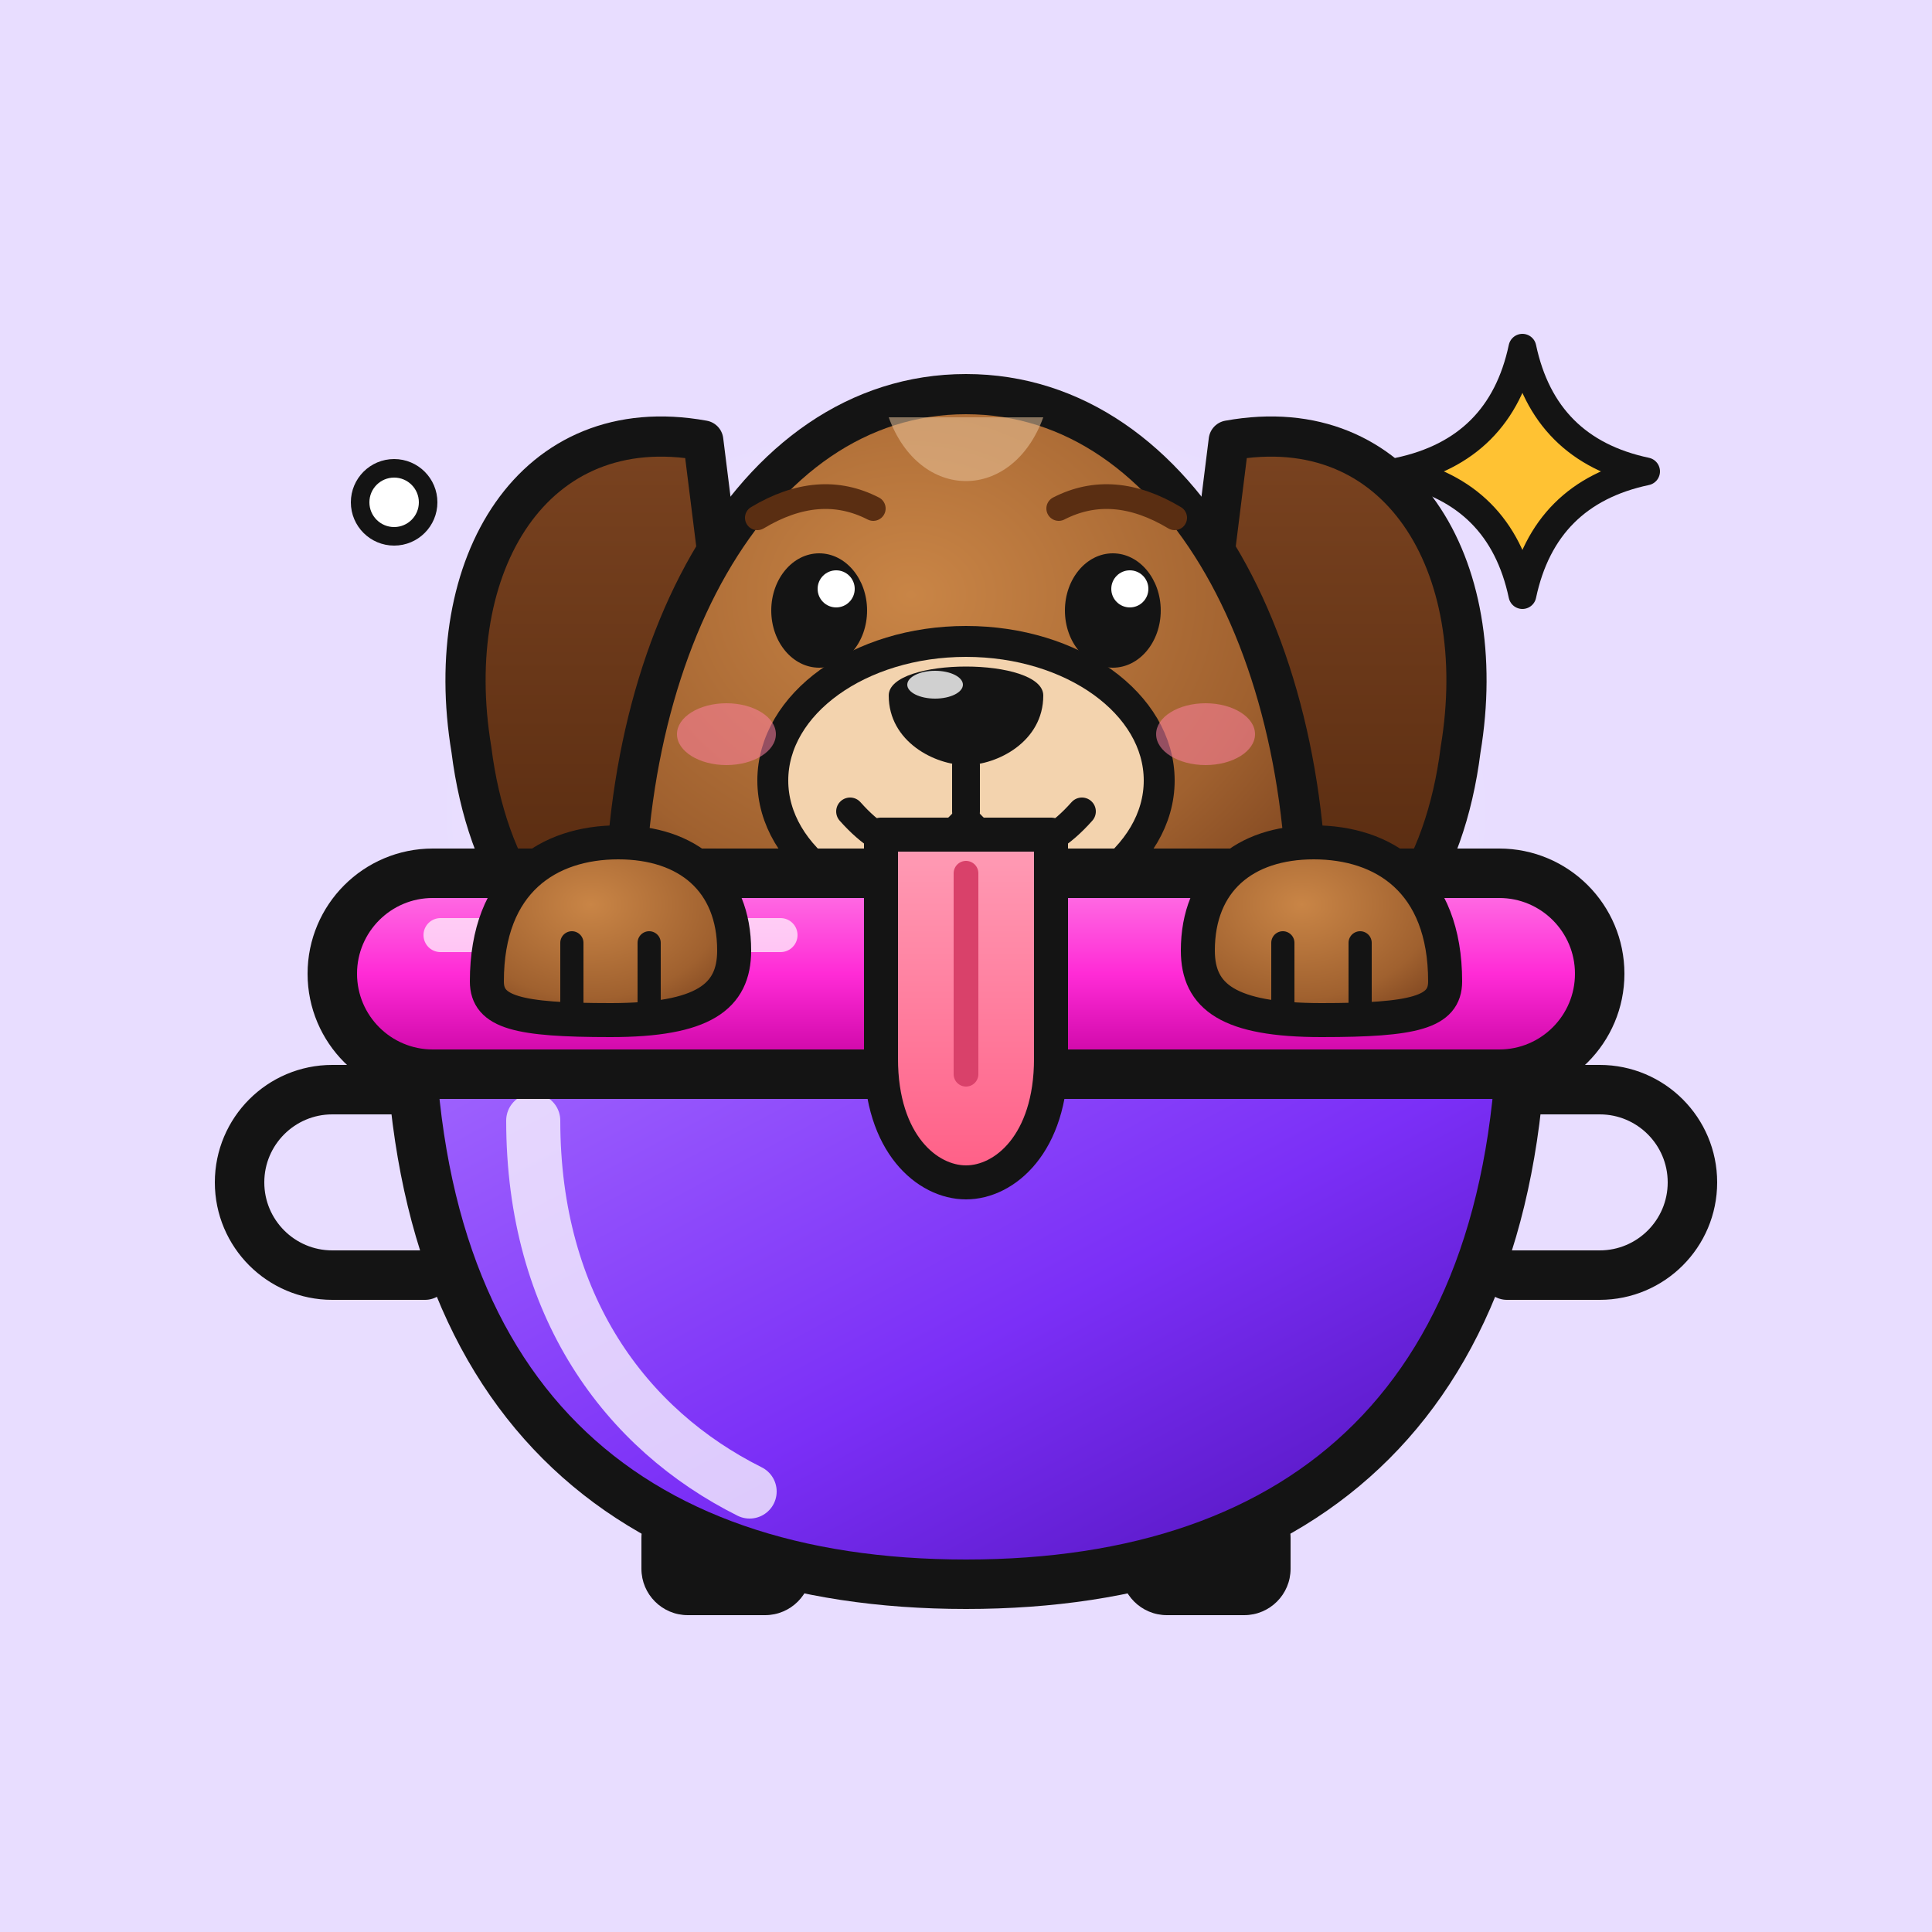
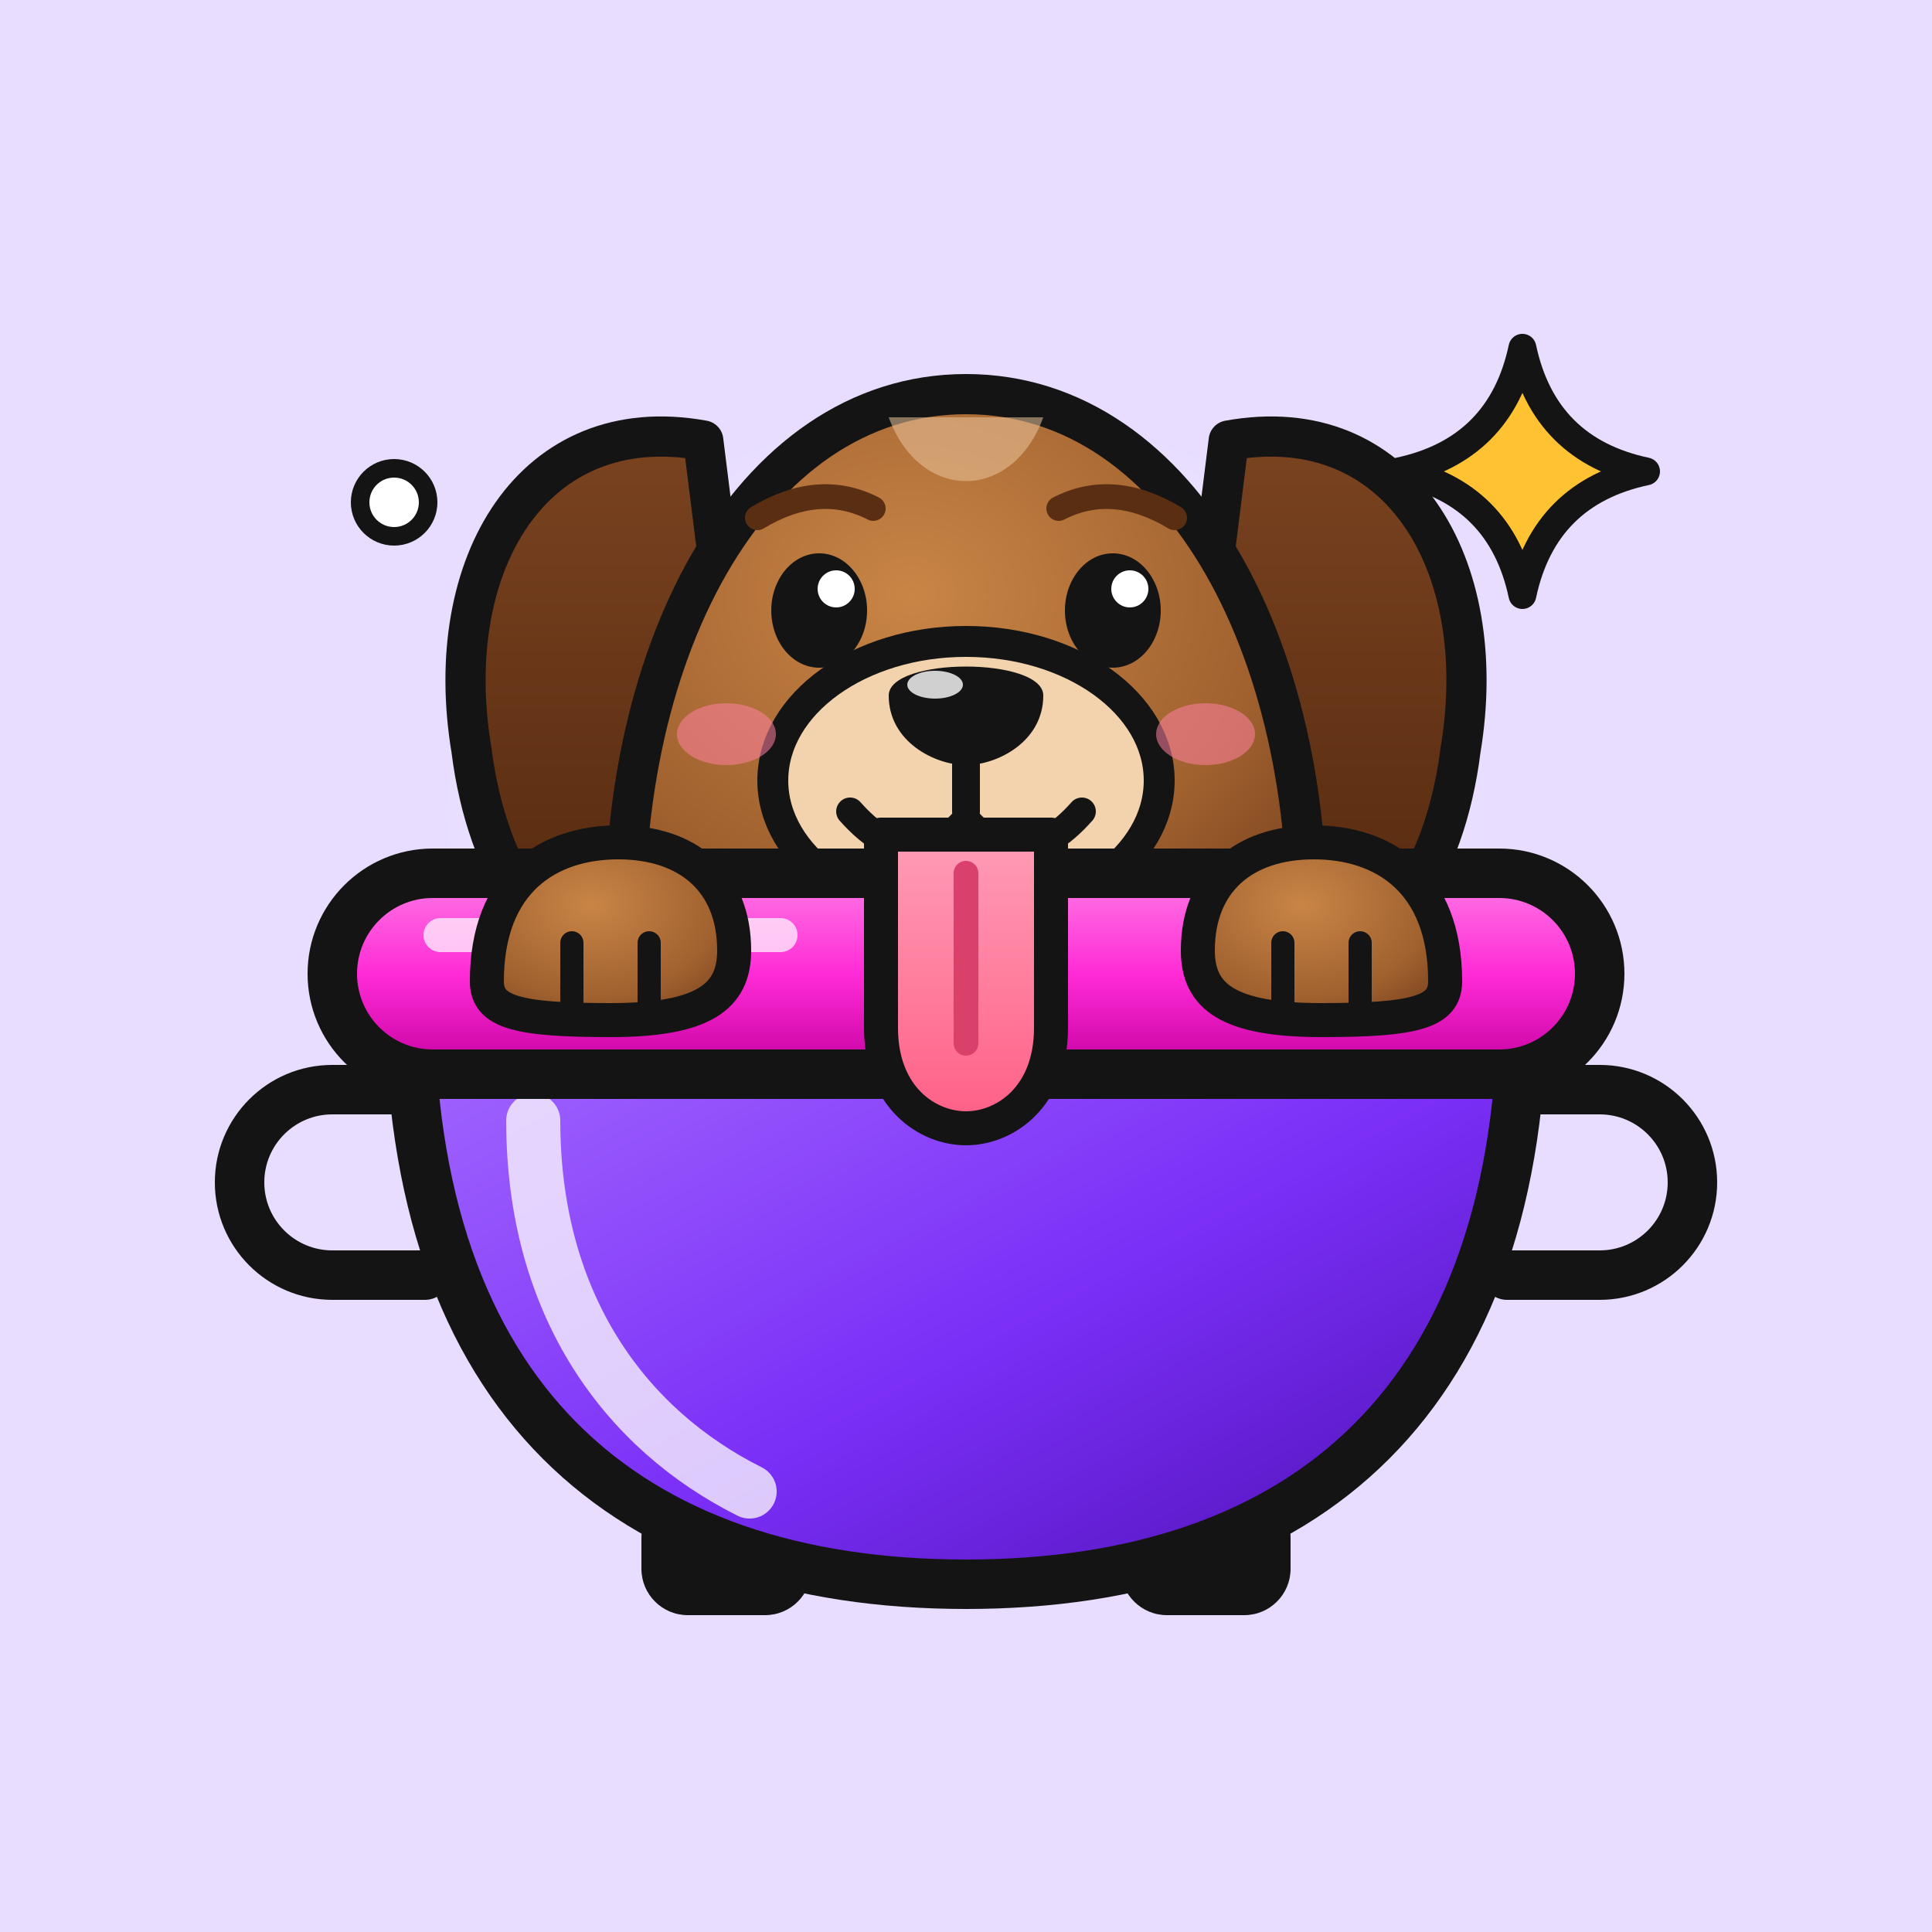
<svg xmlns="http://www.w3.org/2000/svg" viewBox="0 0 512 512" width="512" height="512" role="img" aria-labelledby="t">
  <defs>
    <linearGradient id="potBody" x1="0" y1="0" x2="1" y2="1">
      <stop offset="0" stop-color="#A46BFF" />
      <stop offset=".55" stop-color="#7B2FF7" />
      <stop offset="1" stop-color="#4B0FB0" />
    </linearGradient>
    <linearGradient id="rim" x1="0" y1="0" x2="0" y2="1">
      <stop offset="0" stop-color="#FF7BE6" />
      <stop offset=".5" stop-color="#FF2BD6" />
      <stop offset="1" stop-color="#C4009F" />
    </linearGradient>
    <radialGradient id="fur" cx=".42" cy=".35" r=".75">
      <stop offset="0" stop-color="#C98546" />
      <stop offset=".7" stop-color="#A0612F" />
      <stop offset="1" stop-color="#7E4520" />
    </radialGradient>
    <linearGradient id="ear" x1="0" y1="0" x2="0" y2="1">
      <stop offset="0" stop-color="#7A4320" />
      <stop offset="1" stop-color="#55290F" />
    </linearGradient>
    <linearGradient id="tongue" x1="0" y1="0" x2="0" y2="1">
      <stop offset="0" stop-color="#FF9DB6" />
      <stop offset="1" stop-color="#FF5E86" />
    </linearGradient>
    <radialGradient id="glow" cx=".5" cy=".5" r=".5">
      <stop offset="0" stop-color="#FFFFFF" stop-opacity=".85" />
      <stop offset="1" stop-color="#FFFFFF" stop-opacity="0" />
    </radialGradient>
  </defs>
  <rect width="512" height="512" fill="#E8DDFF" />
  <g transform="translate(51.2 51.2) scale(4.096)">
    <ellipse cx="50" cy="40" rx="34" ry="26" fill="url(#glow)" />
    <path d="M14 58 h-5 a6 6 0 0 0 0 12 h6" fill="none" stroke="#141414" stroke-linejoin="round" stroke-linecap="round" stroke-width="3.2" />
    <path d="M86 58 h5 a6 6 0 0 1 0 12 h-6" fill="none" stroke="#141414" stroke-linejoin="round" stroke-linecap="round" stroke-width="3.2" />
    <rect x="29" y="84" width="11" height="8" rx="3" fill="#141414" />
    <rect x="60" y="84" width="11" height="8" rx="3" fill="#141414" />
    <path d="M14 52 C14 78 28 90 50 90 C72 90 86 78 86 52 Z" fill="url(#potBody)" stroke="#141414" stroke-linejoin="round" stroke-linecap="round" stroke-width="3.2" />
    <path d="M22 60 C22 72 28 80 36 84" fill="none" stroke="#FFFFFF" stroke-opacity=".75" stroke-width="3.5" stroke-linecap="round" />
    <circle cx="23" cy="56" r="1.8" fill="#FFFFFF" fill-opacity=".8" />
    <path d="M33 16 C22 14 16 24 18 36 C19 44 23 50 28 49 C33 48 34 40 35 32 Z" fill="url(#ear)" stroke="#141414" stroke-linejoin="round" stroke-linecap="round" stroke-width="2.6" />
    <path d="M67 16 C78 14 84 24 82 36 C81 44 77 50 72 49 C67 48 66 40 65 32 Z" fill="url(#ear)" stroke="#141414" stroke-linejoin="round" stroke-linecap="round" stroke-width="2.6" />
    <path d="M28 50 C27 30 36 13 50 13 C64 13 73 30 72 50 Z" fill="url(#fur)" stroke="#141414" stroke-linejoin="round" stroke-linecap="round" stroke-width="2.6" />
    <path d="M45 14.5 C47 20 53 20 55 14.5" fill="#E9C29A" fill-opacity=".55" />
    <ellipse cx="50" cy="38" rx="12.5" ry="9" fill="#F3D3AE" stroke="#141414" stroke-linejoin="round" stroke-linecap="round" stroke-width="2" />
    <ellipse cx="40.5" cy="27" rx="3.1" ry="3.7" fill="#141414" />
    <ellipse cx="59.5" cy="27" rx="3.1" ry="3.7" fill="#141414" />
    <circle cx="41.6" cy="25.6" r="1.2" fill="#FFFFFF" />
    <circle cx="60.6" cy="25.6" r="1.2" fill="#FFFFFF" />
    <path d="M36.5 21 Q40.5 18.6 44 20.4" fill="none" stroke="#5A2E12" stroke-width="1.6" stroke-linecap="round" />
    <path d="M63.5 21 Q59.5 18.6 56 20.4" fill="none" stroke="#5A2E12" stroke-width="1.6" stroke-linecap="round" />
    <ellipse cx="34.5" cy="35" rx="3.2" ry="2" fill="#FF7FA0" fill-opacity=".55" />
    <ellipse cx="65.5" cy="35" rx="3.2" ry="2" fill="#FF7FA0" fill-opacity=".55" />
    <path d="M45 32.5 C45 30 55 30 55 32.5 C55 35.5 52 37 50 37 C48 37 45 35.5 45 32.5 Z" fill="#141414" />
    <ellipse cx="48" cy="31.8" rx="1.8" ry=".9" fill="#FFFFFF" fill-opacity=".8" />
    <path d="M50 37 V40" stroke="#141414" stroke-linejoin="round" stroke-linecap="round" stroke-width="1.8" fill="none" />
    <path d="M42.5 40 Q46.5 44.5 50 40.5 Q53.5 44.5 57.5 40" stroke="#141414" stroke-linejoin="round" stroke-linecap="round" stroke-width="1.8" fill="none" />
    <rect x="9" y="44" width="82" height="13" rx="6.5" fill="url(#rim)" stroke="#141414" stroke-linejoin="round" stroke-linecap="round" stroke-width="3.2" />
    <path d="M16 48 H38" stroke="#FFFFFF" stroke-opacity=".7" stroke-width="2.2" stroke-linecap="round" />
-     <path d="M44.5 41.5 C44.5 41.5 55.5 41.5 55.5 41.5 L55.5 56 C55.5 61.5 52.5 64 50 64 C47.5 64 44.5 61.5 44.5 56 Z" fill="url(#tongue)" stroke="#141414" stroke-linejoin="round" stroke-linecap="round" stroke-width="2.2" />
-     <path d="M50 44 V57" stroke="#D9416A" stroke-width="1.6" stroke-linecap="round" />
+     <path d="M44.5 41.5 C44.5 41.5 55.5 41.5 55.5 41.5 L55.5 54 C55.5 58.5 52.5 60.5 50 60.5 C47.5 60.5 44.5 58.5 44.5 54 Z" fill="url(#tongue)" stroke="#141414" stroke-linejoin="round" stroke-linecap="round" stroke-width="2.2" />
+     <path d="M50 44 V55" stroke="#D9416A" stroke-width="1.6" stroke-linecap="round" />
    <g stroke="#141414" stroke-linejoin="round" stroke-linecap="round" stroke-width="2.2">
      <path d="M19 51 C19 44.5 23 42 27.5 42 C32 42 35 44.5 35 49 C35 52 33 53.5 27 53.5 C21 53.5 19 53 19 51 Z" fill="url(#fur)" />
      <path d="M81 51 C81 44.5 77 42 72.5 42 C68 42 65 44.5 65 49 C65 52 67 53.5 73 53.5 C79 53.5 81 53 81 51 Z" fill="url(#fur)" />
      <path d="M24.5 48.5 V52.5 M29.5 48.5 V52.5 M70.5 48.5 V52.5 M75.5 48.5 V52.5" fill="none" stroke-width="1.5" />
    </g>
    <path d="M86 10 Q87.4 16.6 94 18 Q87.4 19.4 86 26 Q84.6 19.4 78 18 Q84.6 16.6 86 10 Z" fill="#FFC233" stroke="#141414" stroke-linejoin="round" stroke-linecap="round" stroke-width="1.8" />
    <circle cx="13" cy="20" r="2.2" fill="#FFFFFF" stroke="#141414" stroke-linejoin="round" stroke-linecap="round" stroke-width="1.2" />
  </g>
</svg>
